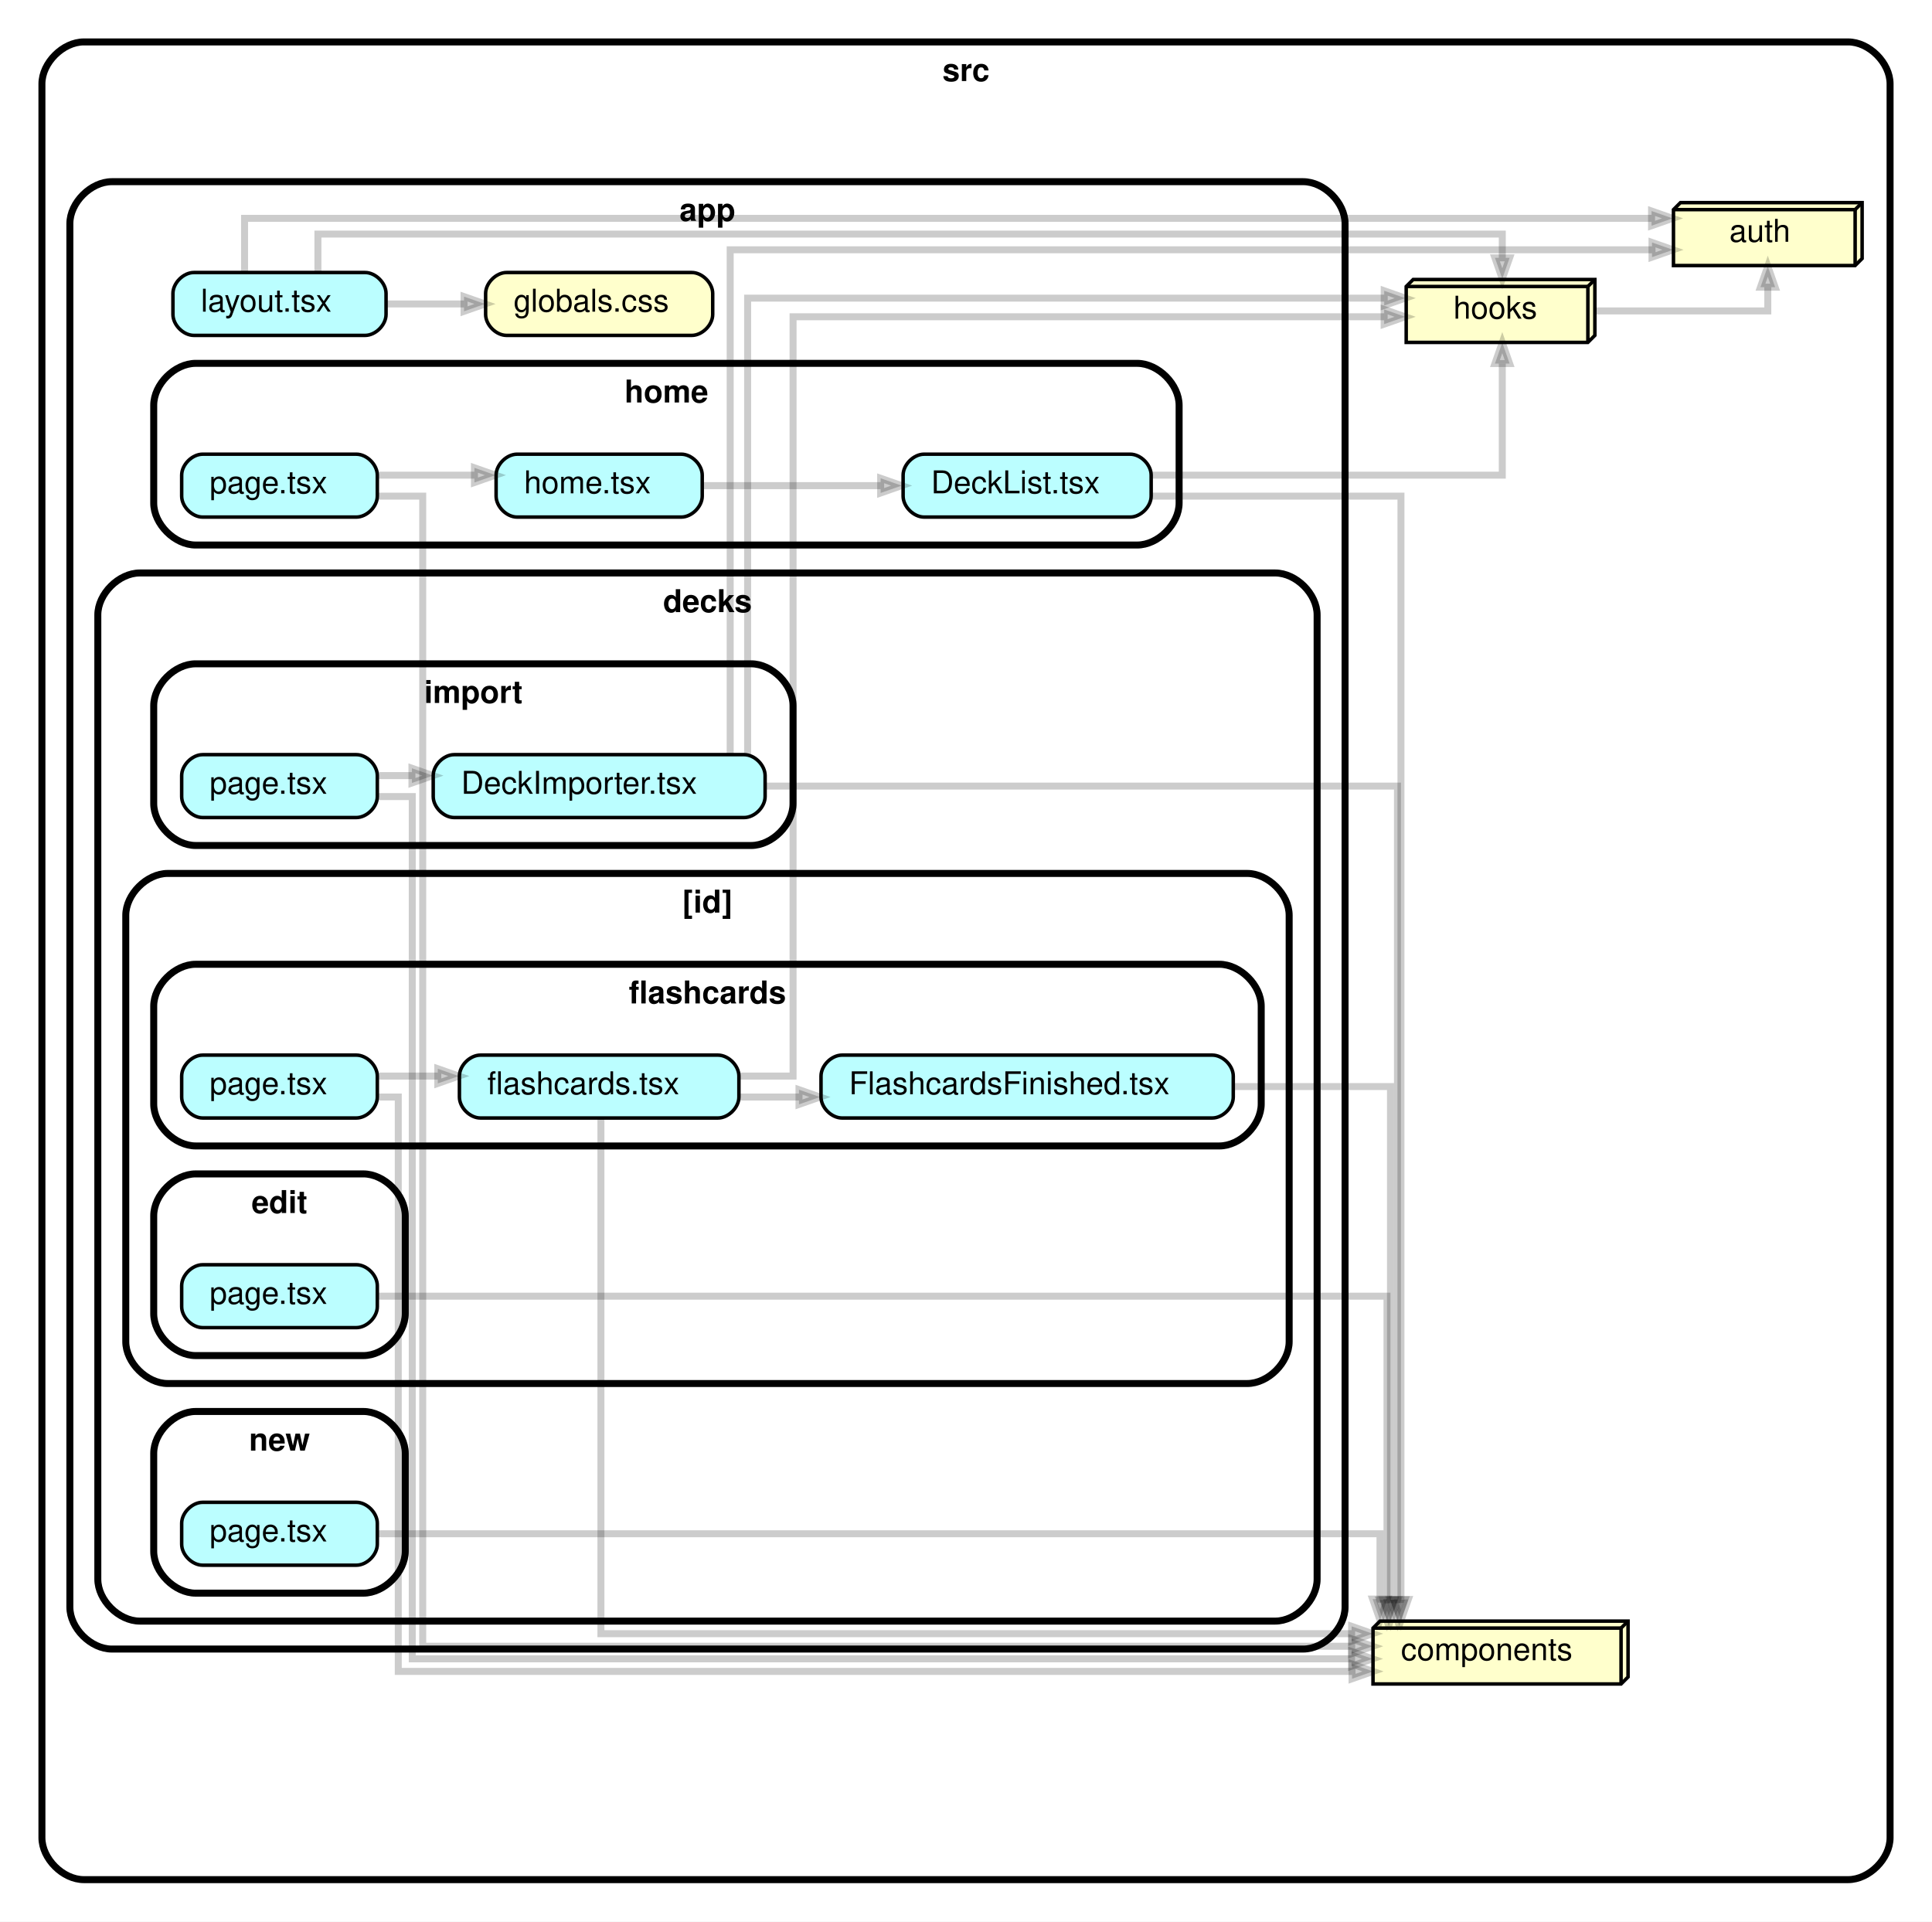
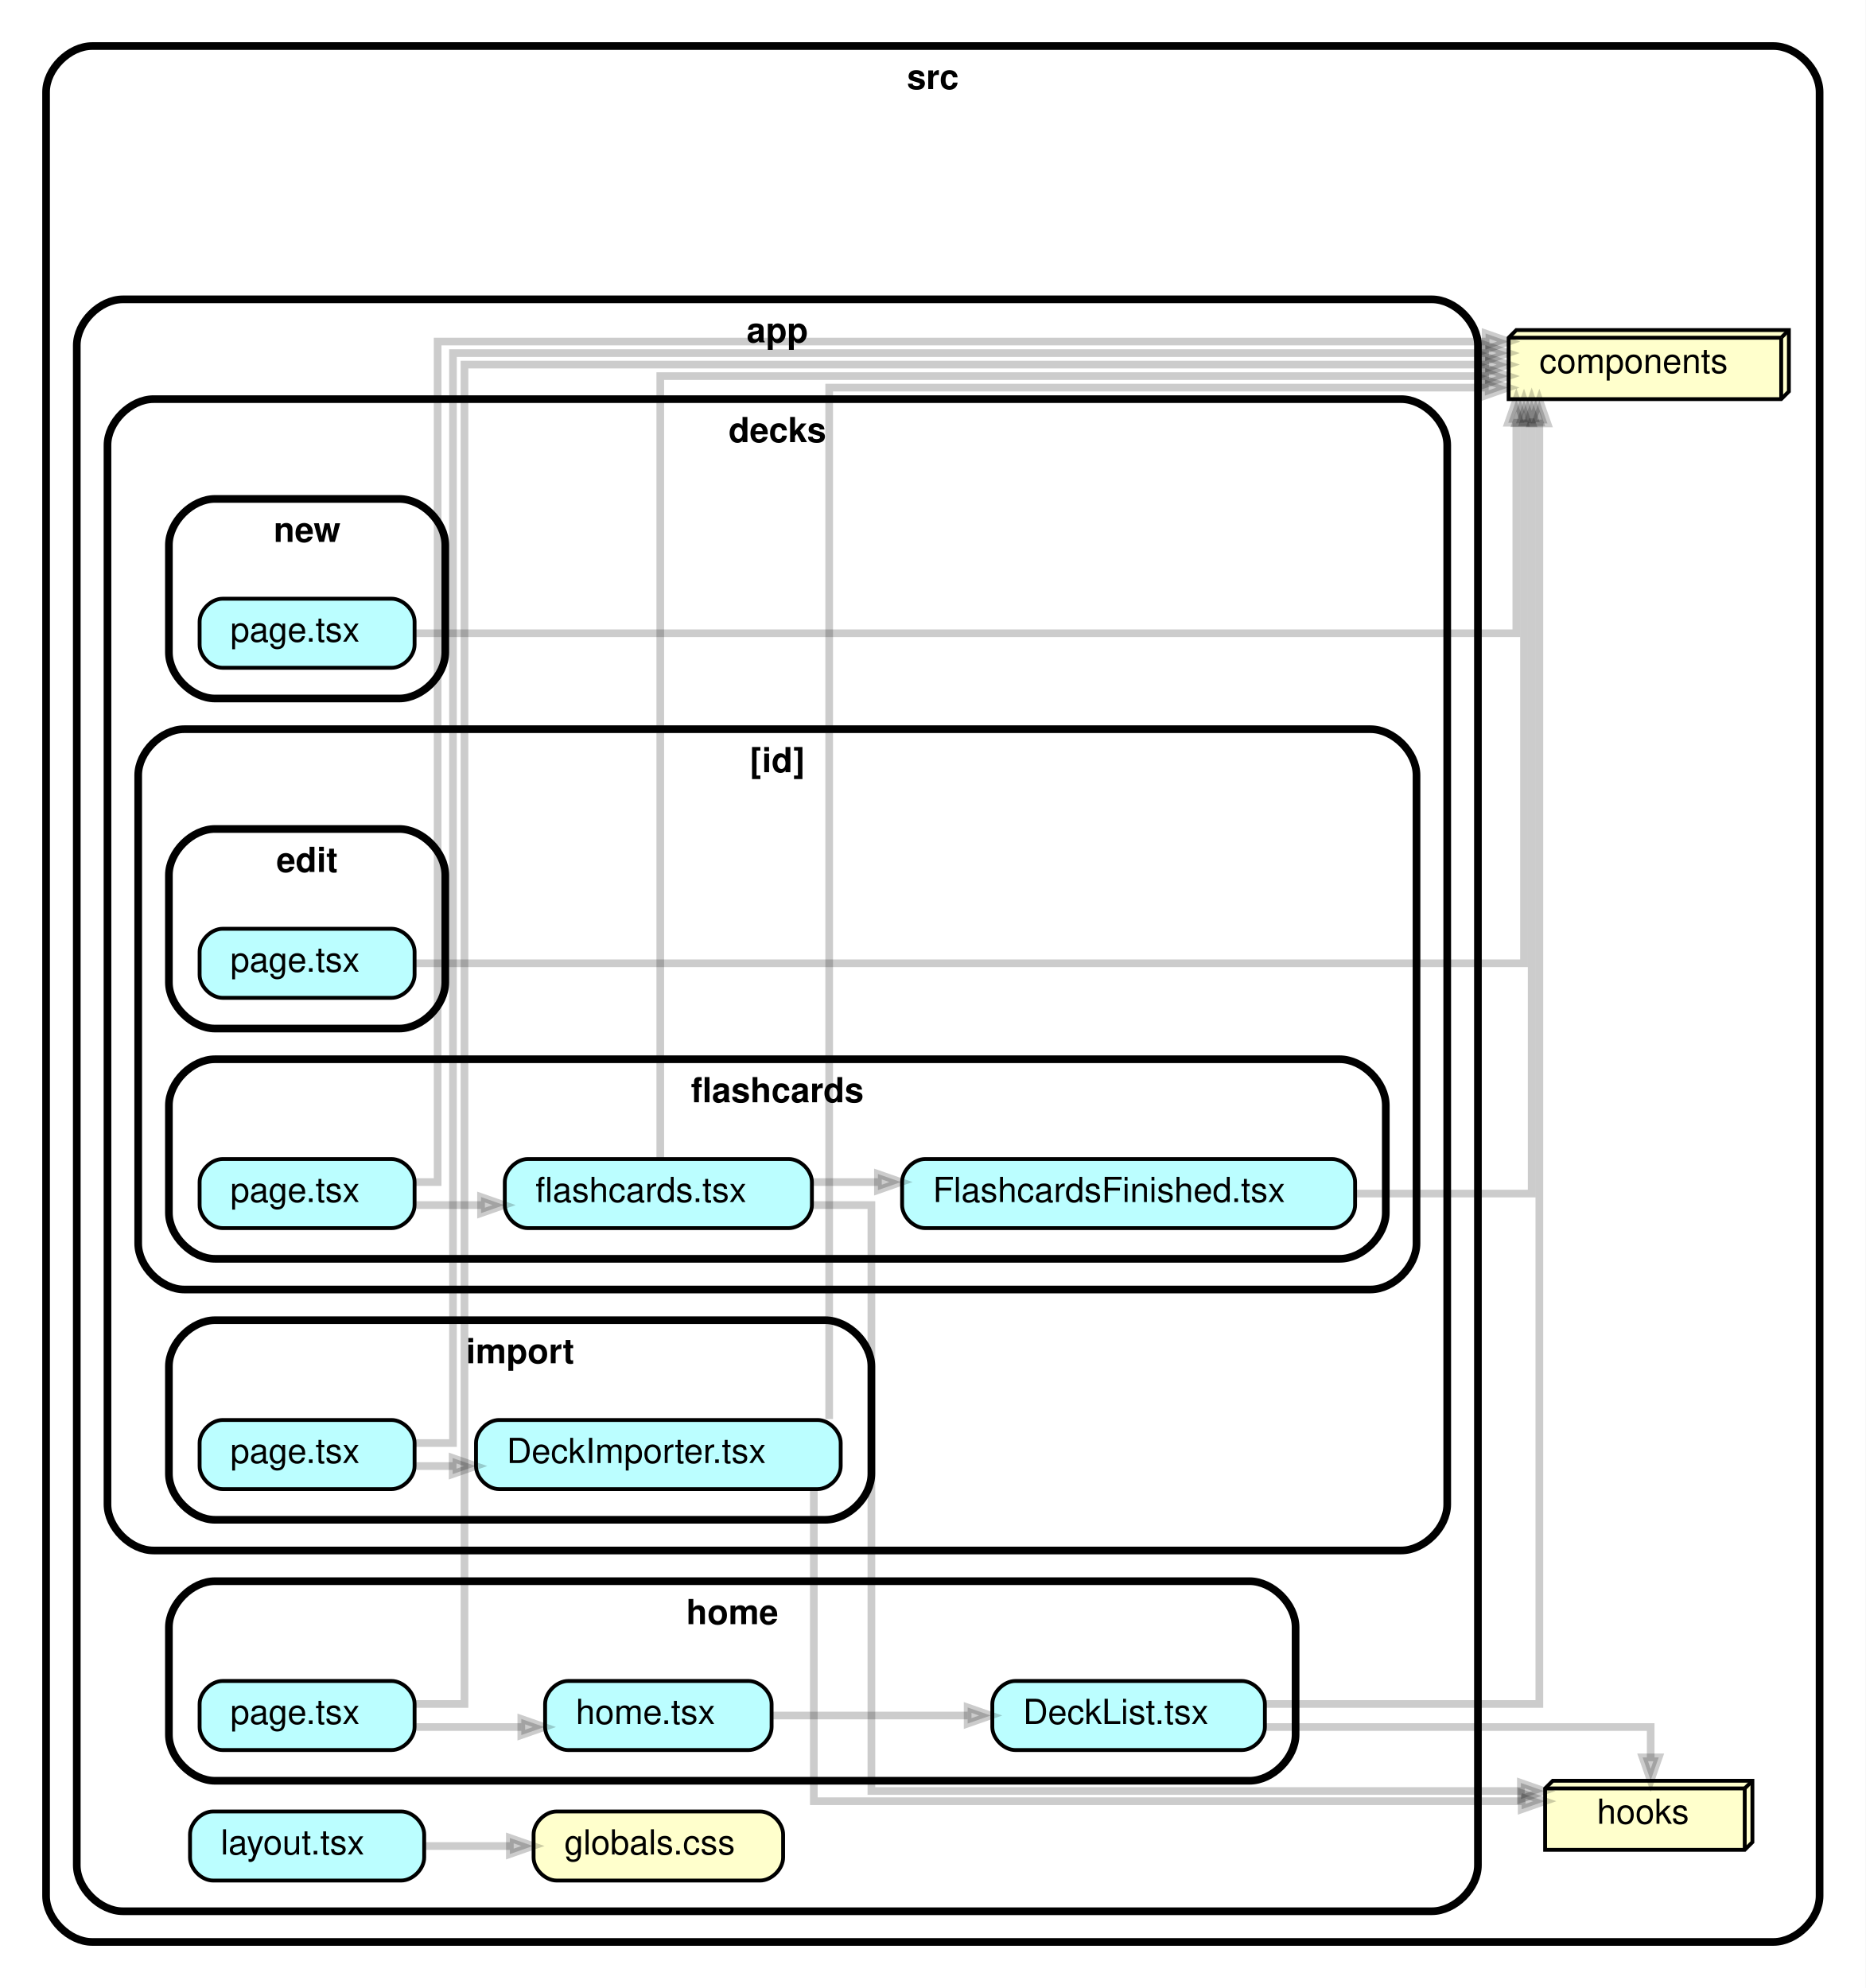
- <svg xmlns="http://www.w3.org/2000/svg" xmlns:xlink="http://www.w3.org/1999/xlink" width="553pt" height="550pt" viewBox="0.00 0.00 553.00 550.00">
-   <g id="graph0" class="graph" transform="scale(1 1) rotate(0) translate(4 546)">
-     <polygon fill="white" stroke="transparent" points="-4,4 -4,-546 549,-546 549,4 -4,4" />
+ <svg xmlns="http://www.w3.org/2000/svg" xmlns:xlink="http://www.w3.org/1999/xlink" width="486pt" height="518pt" viewBox="0.00 0.00 486.00 518.00">
+   <g id="graph0" class="graph" transform="scale(1 1) rotate(0) translate(4 514)">
+     <polygon fill="white" stroke="transparent" points="-4,4 -4,-514 482,-514 482,4 -4,4" />
    <g id="clust1" class="cluster">
-       <path fill="#ffffff" stroke="black" stroke-width="2" d="M20,-8C20,-8 525,-8 525,-8 531,-8 537,-14 537,-20 537,-20 537,-522 537,-522 537,-528 531,-534 525,-534 525,-534 20,-534 20,-534 14,-534 8,-528 8,-522 8,-522 8,-20 8,-20 8,-14 14,-8 20,-8" />
-       <text text-anchor="middle" x="272.5" y="-522.8" font-family="Helvetica,sans-Serif" font-weight="bold" font-size="9.00">src
-             </text>
+       <path fill="#ffffff" stroke="black" stroke-width="2" d="M20,-8C20,-8 458,-8 458,-8 464,-8 470,-14 470,-20 470,-20 470,-490 470,-490 470,-496 464,-502 458,-502 458,-502 20,-502 20,-502 14,-502 8,-496 8,-490 8,-490 8,-20 8,-20 8,-14 14,-8 20,-8" />
+       <text text-anchor="middle" x="239" y="-490.8" font-family="Helvetica,sans-Serif" font-weight="bold" font-size="9.00">src</text>
    </g>
    <g id="clust2" class="cluster">
-       <path fill="#ffffff" stroke="black" stroke-width="2" d="M28,-74C28,-74 369,-74 369,-74 375,-74 381,-80 381,-86 381,-86 381,-482 381,-482 381,-488 375,-494 369,-494 369,-494 28,-494 28,-494 22,-494 16,-488 16,-482 16,-482 16,-86 16,-86 16,-80 22,-74 28,-74" />
-       <text text-anchor="middle" x="198.5" y="-482.8" font-family="Helvetica,sans-Serif" font-weight="bold" font-size="9.00">app
-             </text>
+       <path fill="#ffffff" stroke="black" stroke-width="2" d="M28,-16C28,-16 369,-16 369,-16 375,-16 381,-22 381,-28 381,-28 381,-424 381,-424 381,-430 375,-436 369,-436 369,-436 28,-436 28,-436 22,-436 16,-430 16,-424 16,-424 16,-28 16,-28 16,-22 22,-16 28,-16" />
+       <text text-anchor="middle" x="198.5" y="-424.8" font-family="Helvetica,sans-Serif" font-weight="bold" font-size="9.00">app</text>
    </g>
    <g id="clust3" class="cluster">
-       <path fill="#ffffff" stroke="black" stroke-width="2" d="M36,-82C36,-82 361,-82 361,-82 367,-82 373,-88 373,-94 373,-94 373,-370 373,-370 373,-376 367,-382 361,-382 361,-382 36,-382 36,-382 30,-382 24,-376 24,-370 24,-370 24,-94 24,-94 24,-88 30,-82 36,-82" />
-       <text text-anchor="middle" x="198.5" y="-370.8" font-family="Helvetica,sans-Serif" font-weight="bold" font-size="9.00">decks
-             </text>
+       <path fill="#ffffff" stroke="black" stroke-width="2" d="M36,-110C36,-110 361,-110 361,-110 367,-110 373,-116 373,-122 373,-122 373,-398 373,-398 373,-404 367,-410 361,-410 361,-410 36,-410 36,-410 30,-410 24,-404 24,-398 24,-398 24,-122 24,-122 24,-116 30,-110 36,-110" />
+       <text text-anchor="middle" x="198.5" y="-398.8" font-family="Helvetica,sans-Serif" font-weight="bold" font-size="9.00">decks</text>
    </g>
    <g id="clust4" class="cluster">
-       <path fill="#ffffff" stroke="black" stroke-width="2" d="M44,-150C44,-150 353,-150 353,-150 359,-150 365,-156 365,-162 365,-162 365,-284 365,-284 365,-290 359,-296 353,-296 353,-296 44,-296 44,-296 38,-296 32,-290 32,-284 32,-284 32,-162 32,-162 32,-156 38,-150 44,-150" />
-       <text text-anchor="middle" x="198.5" y="-284.8" font-family="Helvetica,sans-Serif" font-weight="bold" font-size="9.00">[id]
-             </text>
+       <path fill="#ffffff" stroke="black" stroke-width="2" d="M44,-178C44,-178 353,-178 353,-178 359,-178 365,-184 365,-190 365,-190 365,-312 365,-312 365,-318 359,-324 353,-324 353,-324 44,-324 44,-324 38,-324 32,-318 32,-312 32,-312 32,-190 32,-190 32,-184 38,-178 44,-178" />
+       <text text-anchor="middle" x="198.5" y="-312.8" font-family="Helvetica,sans-Serif" font-weight="bold" font-size="9.00">[id]</text>
    </g>
    <g id="clust5" class="cluster">
-       <path fill="#ffffff" stroke="black" stroke-width="2" d="M52,-158C52,-158 100,-158 100,-158 106,-158 112,-164 112,-170 112,-170 112,-198 112,-198 112,-204 106,-210 100,-210 100,-210 52,-210 52,-210 46,-210 40,-204 40,-198 40,-198 40,-170 40,-170 40,-164 46,-158 52,-158" />
-       <text text-anchor="middle" x="76" y="-198.8" font-family="Helvetica,sans-Serif" font-weight="bold" font-size="9.00">edit
-             </text>
+       <path fill="#ffffff" stroke="black" stroke-width="2" d="M52,-246C52,-246 100,-246 100,-246 106,-246 112,-252 112,-258 112,-258 112,-286 112,-286 112,-292 106,-298 100,-298 100,-298 52,-298 52,-298 46,-298 40,-292 40,-286 40,-286 40,-258 40,-258 40,-252 46,-246 52,-246" />
+       <text text-anchor="middle" x="76" y="-286.8" font-family="Helvetica,sans-Serif" font-weight="bold" font-size="9.00">edit</text>
    </g>
    <g id="clust6" class="cluster">
-       <path fill="#ffffff" stroke="black" stroke-width="2" d="M52,-218C52,-218 345,-218 345,-218 351,-218 357,-224 357,-230 357,-230 357,-258 357,-258 357,-264 351,-270 345,-270 345,-270 52,-270 52,-270 46,-270 40,-264 40,-258 40,-258 40,-230 40,-230 40,-224 46,-218 52,-218" />
-       <text text-anchor="middle" x="198.5" y="-258.8" font-family="Helvetica,sans-Serif" font-weight="bold" font-size="9.00">flashcards
-             </text>
+       <path fill="#ffffff" stroke="black" stroke-width="2" d="M52,-186C52,-186 345,-186 345,-186 351,-186 357,-192 357,-198 357,-198 357,-226 357,-226 357,-232 351,-238 345,-238 345,-238 52,-238 52,-238 46,-238 40,-232 40,-226 40,-226 40,-198 40,-198 40,-192 46,-186 52,-186" />
+       <text text-anchor="middle" x="198.5" y="-226.8" font-family="Helvetica,sans-Serif" font-weight="bold" font-size="9.00">flashcards</text>
    </g>
    <g id="clust7" class="cluster">
-       <path fill="#ffffff" stroke="black" stroke-width="2" d="M52,-304C52,-304 211,-304 211,-304 217,-304 223,-310 223,-316 223,-316 223,-344 223,-344 223,-350 217,-356 211,-356 211,-356 52,-356 52,-356 46,-356 40,-350 40,-344 40,-344 40,-316 40,-316 40,-310 46,-304 52,-304" />
-       <text text-anchor="middle" x="131.5" y="-344.8" font-family="Helvetica,sans-Serif" font-weight="bold" font-size="9.00">import
-             </text>
+       <path fill="#ffffff" stroke="black" stroke-width="2" d="M52,-118C52,-118 211,-118 211,-118 217,-118 223,-124 223,-130 223,-130 223,-158 223,-158 223,-164 217,-170 211,-170 211,-170 52,-170 52,-170 46,-170 40,-164 40,-158 40,-158 40,-130 40,-130 40,-124 46,-118 52,-118" />
+       <text text-anchor="middle" x="131.5" y="-158.8" font-family="Helvetica,sans-Serif" font-weight="bold" font-size="9.00">import</text>
    </g>
    <g id="clust8" class="cluster">
-       <path fill="#ffffff" stroke="black" stroke-width="2" d="M52,-90C52,-90 100,-90 100,-90 106,-90 112,-96 112,-102 112,-102 112,-130 112,-130 112,-136 106,-142 100,-142 100,-142 52,-142 52,-142 46,-142 40,-136 40,-130 40,-130 40,-102 40,-102 40,-96 46,-90 52,-90" />
-       <text text-anchor="middle" x="76" y="-130.8" font-family="Helvetica,sans-Serif" font-weight="bold" font-size="9.00">new
-             </text>
+       <path fill="#ffffff" stroke="black" stroke-width="2" d="M52,-332C52,-332 100,-332 100,-332 106,-332 112,-338 112,-344 112,-344 112,-372 112,-372 112,-378 106,-384 100,-384 100,-384 52,-384 52,-384 46,-384 40,-378 40,-372 40,-372 40,-344 40,-344 40,-338 46,-332 52,-332" />
+       <text text-anchor="middle" x="76" y="-372.8" font-family="Helvetica,sans-Serif" font-weight="bold" font-size="9.00">new</text>
    </g>
    <g id="clust9" class="cluster">
-       <path fill="#ffffff" stroke="black" stroke-width="2" d="M52,-390C52,-390 321.5,-390 321.5,-390 327.5,-390 333.5,-396 333.5,-402 333.5,-402 333.5,-430 333.5,-430 333.5,-436 327.5,-442 321.5,-442 321.5,-442 52,-442 52,-442 46,-442 40,-436 40,-430 40,-430 40,-402 40,-402 40,-396 46,-390 52,-390" />
-       <text text-anchor="middle" x="186.75" y="-430.8" font-family="Helvetica,sans-Serif" font-weight="bold" font-size="9.00">home
-             </text>
+       <path fill="#ffffff" stroke="black" stroke-width="2" d="M52,-50C52,-50 321.5,-50 321.5,-50 327.5,-50 333.5,-56 333.5,-62 333.5,-62 333.5,-90 333.5,-90 333.5,-96 327.5,-102 321.5,-102 321.5,-102 52,-102 52,-102 46,-102 40,-96 40,-90 40,-90 40,-62 40,-62 40,-56 46,-50 52,-50" />
+       <text text-anchor="middle" x="186.75" y="-90.8" font-family="Helvetica,sans-Serif" font-weight="bold" font-size="9.00">home</text>
    </g>
    <g id="node1" class="node">
      <g id="a_node1">
        <a xlink:href="src/app/decks/[id]/edit/page.tsx" xlink:title="page.tsx">
-           <path fill="#bbfeff" stroke="black" d="M98,-184C98,-184 54,-184 54,-184 51,-184 48,-181 48,-178 48,-178 48,-172 48,-172 48,-169 51,-166 54,-166 54,-166 98,-166 98,-166 101,-166 104,-169 104,-172 104,-172 104,-178 104,-178 104,-181 101,-184 98,-184" />
-           <text text-anchor="start" x="56" y="-172.8" font-family="Helvetica,sans-Serif" font-size="9.00">
-                         page.tsx
-                     </text>
+           <path fill="#bbfeff" stroke="black" d="M98,-272C98,-272 54,-272 54,-272 51,-272 48,-269 48,-266 48,-266 48,-260 48,-260 48,-257 51,-254 54,-254 54,-254 98,-254 98,-254 101,-254 104,-257 104,-260 104,-260 104,-266 104,-266 104,-269 101,-272 98,-272" />
+           <text text-anchor="start" x="56" y="-260.8" font-family="Helvetica,sans-Serif" font-size="9.00">page.tsx</text>
        </a>
      </g>
    </g>
    <g id="node2" class="node">
      <g id="a_node2">
        <a xlink:href="src/components" xlink:title="components">
-           <polygon fill="#ffffcc" stroke="black" points="462,-82 391,-82 389,-80 389,-64 460,-64 462,-66 462,-82" />
-           <polyline fill="none" stroke="black" points="460,-80 389,-80 " />
-           <polyline fill="none" stroke="black" points="460,-80 460,-64 " />
-           <polyline fill="none" stroke="black" points="460,-80 462,-82 " />
-           <text text-anchor="start" x="397" y="-70.8" font-family="Helvetica,sans-Serif" font-size="9.00">
-                         components
-                     </text>
+           <polygon fill="#ffffcc" stroke="black" points="462,-428 391,-428 389,-426 389,-410 460,-410 462,-412 462,-428" />
+           <polyline fill="none" stroke="black" points="460,-426 389,-426 " />
+           <polyline fill="none" stroke="black" points="460,-426 460,-410 " />
+           <polyline fill="none" stroke="black" points="460,-426 462,-428 " />
+           <text text-anchor="start" x="397" y="-416.8" font-family="Helvetica,sans-Serif" font-size="9.00">components</text>
        </a>
      </g>
    </g>
    <g id="edge1" class="edge">
-       <path fill="none" stroke="#000000" stroke-width="2" stroke-opacity="0.2" d="M104.13,-175C181.71,-175 393,-175 393,-175 393,-175 393,-88.05 393,-88.05" />
-       <polygon fill="#000000" fill-opacity="0.2" stroke="#000000" stroke-width="2" stroke-opacity="0.2" points="395.1,-88.05 393,-82.05 390.9,-88.05 395.1,-88.05" />
+       <path fill="none" stroke="#000000" stroke-width="2" stroke-opacity="0.2" d="M104.13,-263C181.71,-263 393,-263 393,-263 393,-263 393,-403.71 393,-403.71" />
+       <polygon fill="#000000" fill-opacity="0.2" stroke="#000000" stroke-width="2" stroke-opacity="0.2" points="390.9,-403.71 393,-409.71 395.1,-403.71 390.9,-403.71" />
    </g>
    <g id="node3" class="node">
      <g id="a_node3">
        <a xlink:href="src/app/decks/[id]/flashcards/FlashcardsFinished.tsx" xlink:title="FlashcardsFinished.tsx">
-           <path fill="#bbfeff" stroke="black" d="M343,-244C343,-244 237,-244 237,-244 234,-244 231,-241 231,-238 231,-238 231,-232 231,-232 231,-229 234,-226 237,-226 237,-226 343,-226 343,-226 346,-226 349,-229 349,-232 349,-232 349,-238 349,-238 349,-241 346,-244 343,-244" />
-           <text text-anchor="start" x="239" y="-232.8" font-family="Helvetica,sans-Serif" font-size="9.00">
-                         FlashcardsFinished.tsx
-                     </text>
+           <path fill="#bbfeff" stroke="black" d="M343,-212C343,-212 237,-212 237,-212 234,-212 231,-209 231,-206 231,-206 231,-200 231,-200 231,-197 234,-194 237,-194 237,-194 343,-194 343,-194 346,-194 349,-197 349,-200 349,-200 349,-206 349,-206 349,-209 346,-212 343,-212" />
+           <text text-anchor="start" x="239" y="-200.8" font-family="Helvetica,sans-Serif" font-size="9.00">FlashcardsFinished.tsx</text>
        </a>
      </g>
    </g>
    <g id="edge2" class="edge">
-       <path fill="none" stroke="#000000" stroke-width="2" stroke-opacity="0.2" d="M349.29,-235C372.65,-235 394,-235 394,-235 394,-235 394,-88.17 394,-88.17" />
-       <polygon fill="#000000" fill-opacity="0.2" stroke="#000000" stroke-width="2" stroke-opacity="0.2" points="396.1,-88.17 394,-82.17 391.9,-88.17 396.1,-88.17" />
+       <path fill="none" stroke="#000000" stroke-width="2" stroke-opacity="0.2" d="M349.25,-203C373.07,-203 395,-203 395,-203 395,-203 395,-403.99 395,-403.99" />
+       <polygon fill="#000000" fill-opacity="0.2" stroke="#000000" stroke-width="2" stroke-opacity="0.2" points="392.9,-403.99 395,-409.99 397.1,-403.99 392.9,-403.99" />
    </g>
    <g id="node4" class="node">
      <g id="a_node4">
        <a xlink:href="src/app/decks/[id]/flashcards/flashcards.tsx" xlink:title="flashcards.tsx">
-           <path fill="#bbfeff" stroke="black" d="M201.5,-244C201.5,-244 133.5,-244 133.5,-244 130.5,-244 127.5,-241 127.5,-238 127.5,-238 127.5,-232 127.5,-232 127.5,-229 130.5,-226 133.5,-226 133.5,-226 201.5,-226 201.5,-226 204.5,-226 207.5,-229 207.5,-232 207.5,-232 207.5,-238 207.5,-238 207.5,-241 204.5,-244 201.5,-244" />
-           <text text-anchor="start" x="135.5" y="-232.8" font-family="Helvetica,sans-Serif" font-size="9.00">
-                         flashcards.tsx
-                     </text>
+           <path fill="#bbfeff" stroke="black" d="M201.5,-212C201.5,-212 133.5,-212 133.5,-212 130.5,-212 127.5,-209 127.5,-206 127.5,-206 127.5,-200 127.5,-200 127.5,-197 130.5,-194 133.5,-194 133.5,-194 201.5,-194 201.5,-194 204.5,-194 207.5,-197 207.5,-200 207.5,-200 207.5,-206 207.5,-206 207.5,-209 204.5,-212 201.5,-212" />
+           <text text-anchor="start" x="135.5" y="-200.8" font-family="Helvetica,sans-Serif" font-size="9.00">flashcards.tsx</text>
        </a>
      </g>
    </g>
    <g id="edge4" class="edge">
-       <path fill="none" stroke="#000000" stroke-width="2" stroke-opacity="0.2" d="M168,-225.67C168,-191.96 168,-78.4 168,-78.4 168,-78.4 382.88,-78.4 382.88,-78.4" />
-       <polygon fill="#000000" fill-opacity="0.2" stroke="#000000" stroke-width="2" stroke-opacity="0.2" points="382.88,-80.5 388.88,-78.4 382.88,-76.3 382.88,-80.5" />
+       <path fill="none" stroke="#000000" stroke-width="2" stroke-opacity="0.2" d="M168,-212.15C168,-252.92 168,-416 168,-416 168,-416 382.88,-416 382.88,-416" />
+       <polygon fill="#000000" fill-opacity="0.2" stroke="#000000" stroke-width="2" stroke-opacity="0.2" points="382.88,-418.1 388.88,-416 382.88,-413.9 382.88,-418.1" />
    </g>
    <g id="edge3" class="edge">
-       <path fill="none" stroke="#000000" stroke-width="2" stroke-opacity="0.2" d="M207.61,-232C207.61,-232 224.7,-232 224.7,-232" />
-       <polygon fill="#000000" fill-opacity="0.2" stroke="#000000" stroke-width="2" stroke-opacity="0.2" points="224.7,-234.1 230.7,-232 224.7,-229.9 224.7,-234.1" />
+       <path fill="none" stroke="#000000" stroke-width="2" stroke-opacity="0.2" d="M207.61,-206C207.61,-206 224.7,-206 224.7,-206" />
+       <polygon fill="#000000" fill-opacity="0.2" stroke="#000000" stroke-width="2" stroke-opacity="0.2" points="224.7,-208.1 230.7,-206 224.7,-203.9 224.7,-208.1" />
    </g>
    <g id="node5" class="node">
      <g id="a_node5">
        <a xlink:href="src/hooks" xlink:title="hooks">
-           <polygon fill="#ffffcc" stroke="black" points="452.5,-466 400.5,-466 398.5,-464 398.5,-448 450.5,-448 452.5,-450 452.5,-466" />
-           <polyline fill="none" stroke="black" points="450.5,-464 398.5,-464 " />
-           <polyline fill="none" stroke="black" points="450.5,-464 450.5,-448 " />
-           <polyline fill="none" stroke="black" points="450.5,-464 452.5,-466 " />
-           <text text-anchor="start" x="412" y="-454.8" font-family="Helvetica,sans-Serif" font-size="9.00">
-                         hooks
-                     </text>
+           <polygon fill="#ffffcc" stroke="black" points="452.5,-50 400.5,-50 398.5,-48 398.5,-32 450.5,-32 452.5,-34 452.5,-50" />
+           <polyline fill="none" stroke="black" points="450.5,-48 398.5,-48 " />
+           <polyline fill="none" stroke="black" points="450.5,-48 450.5,-32 " />
+           <polyline fill="none" stroke="black" points="450.5,-48 452.5,-50 " />
+           <text text-anchor="start" x="412" y="-38.8" font-family="Helvetica,sans-Serif" font-size="9.00">hooks</text>
        </a>
      </g>
    </g>
    <g id="edge5" class="edge">
-       <path fill="none" stroke="#000000" stroke-width="2" stroke-opacity="0.2" d="M207.54,-238C216.29,-238 223,-238 223,-238 223,-238 223,-455.33 223,-455.33 223,-455.33 392.19,-455.33 392.19,-455.33" />
-       <polygon fill="#000000" fill-opacity="0.2" stroke="#000000" stroke-width="2" stroke-opacity="0.2" points="392.19,-457.43 398.19,-455.33 392.19,-453.23 392.19,-457.43" />
-     </g>
-     <g id="node8" class="node">
-       <g id="a_node8">
-         <a xlink:href="src/auth" xlink:title="auth">
-           <polygon fill="#ffffcc" stroke="black" points="529,-488 477,-488 475,-486 475,-470 527,-470 529,-472 529,-488" />
-           <polyline fill="none" stroke="black" points="527,-486 475,-486 " />
-           <polyline fill="none" stroke="black" points="527,-486 527,-470 " />
-           <polyline fill="none" stroke="black" points="527,-486 529,-488 " />
-           <text text-anchor="start" x="491" y="-476.8" font-family="Helvetica,sans-Serif" font-size="9.00">
-                         auth
-                     </text>
-         </a>
-       </g>
-     </g>
-     <g id="edge22" class="edge">
-       <path fill="none" stroke="#000000" stroke-width="2" stroke-opacity="0.2" d="M452.69,-457C474.67,-457 502,-457 502,-457 502,-457 502,-463.8 502,-463.8" />
-       <polygon fill="#000000" fill-opacity="0.2" stroke="#000000" stroke-width="2" stroke-opacity="0.2" points="499.9,-463.8 502,-469.8 504.1,-463.8 499.9,-463.8" />
+       <path fill="none" stroke="#000000" stroke-width="2" stroke-opacity="0.2" d="M207.54,-200C216.29,-200 223,-200 223,-200 223,-200 223,-47.33 223,-47.33 223,-47.33 392.19,-47.33 392.19,-47.33" />
+       <polygon fill="#000000" fill-opacity="0.2" stroke="#000000" stroke-width="2" stroke-opacity="0.2" points="392.19,-49.43 398.19,-47.33 392.19,-45.23 392.19,-49.43" />
    </g>
    <g id="node6" class="node">
      <g id="a_node6">
        <a xlink:href="src/app/decks/[id]/flashcards/page.tsx" xlink:title="page.tsx">
-           <path fill="#bbfeff" stroke="black" d="M98,-244C98,-244 54,-244 54,-244 51,-244 48,-241 48,-238 48,-238 48,-232 48,-232 48,-229 51,-226 54,-226 54,-226 98,-226 98,-226 101,-226 104,-229 104,-232 104,-232 104,-238 104,-238 104,-241 101,-244 98,-244" />
-           <text text-anchor="start" x="56" y="-232.8" font-family="Helvetica,sans-Serif" font-size="9.00">
-                         page.tsx
-                     </text>
+           <path fill="#bbfeff" stroke="black" d="M98,-212C98,-212 54,-212 54,-212 51,-212 48,-209 48,-206 48,-206 48,-200 48,-200 48,-197 51,-194 54,-194 54,-194 98,-194 98,-194 101,-194 104,-197 104,-200 104,-200 104,-206 104,-206 104,-209 101,-212 98,-212" />
+           <text text-anchor="start" x="56" y="-200.8" font-family="Helvetica,sans-Serif" font-size="9.00">page.tsx</text>
        </a>
      </g>
    </g>
    <g id="edge7" class="edge">
-       <path fill="none" stroke="#000000" stroke-width="2" stroke-opacity="0.2" d="M104.08,-232C107.6,-232 110,-232 110,-232 110,-232 110,-67.6 110,-67.6 110,-67.6 383,-67.6 383,-67.6" />
-       <polygon fill="#000000" fill-opacity="0.2" stroke="#000000" stroke-width="2" stroke-opacity="0.2" points="383,-69.7 389,-67.6 383,-65.5 383,-69.7" />
+       <path fill="none" stroke="#000000" stroke-width="2" stroke-opacity="0.2" d="M104.08,-206C107.6,-206 110,-206 110,-206 110,-206 110,-425 110,-425 110,-425 383,-425 383,-425" />
+       <polygon fill="#000000" fill-opacity="0.2" stroke="#000000" stroke-width="2" stroke-opacity="0.2" points="383,-427.1 389,-425 383,-422.9 383,-427.1" />
    </g>
    <g id="edge6" class="edge">
-       <path fill="none" stroke="#000000" stroke-width="2" stroke-opacity="0.2" d="M104.45,-238C104.45,-238 121.31,-238 121.31,-238" />
-       <polygon fill="#000000" fill-opacity="0.2" stroke="#000000" stroke-width="2" stroke-opacity="0.2" points="121.31,-240.1 127.31,-238 121.31,-235.9 121.31,-240.1" />
+       <path fill="none" stroke="#000000" stroke-width="2" stroke-opacity="0.2" d="M104.45,-200C104.45,-200 121.31,-200 121.31,-200" />
+       <polygon fill="#000000" fill-opacity="0.2" stroke="#000000" stroke-width="2" stroke-opacity="0.2" points="121.31,-202.1 127.31,-200 121.31,-197.9 121.31,-202.1" />
    </g>
    <g id="node7" class="node">
      <g id="a_node7">
        <a xlink:href="src/app/decks/import/DeckImporter.tsx" xlink:title="DeckImporter.tsx">
-           <path fill="#bbfeff" stroke="black" d="M209,-330C209,-330 126,-330 126,-330 123,-330 120,-327 120,-324 120,-324 120,-318 120,-318 120,-315 123,-312 126,-312 126,-312 209,-312 209,-312 212,-312 215,-315 215,-318 215,-318 215,-324 215,-324 215,-327 212,-330 209,-330" />
-           <text text-anchor="start" x="128" y="-318.8" font-family="Helvetica,sans-Serif" font-size="9.00">
-                         DeckImporter.tsx
-                     </text>
-         </a>
-       </g>
+           <path fill="#bbfeff" stroke="black" d="M209,-144C209,-144 126,-144 126,-144 123,-144 120,-141 120,-138 120,-138 120,-132 120,-132 120,-129 123,-126 126,-126 126,-126 209,-126 209,-126 212,-126 215,-129 215,-132 215,-132 215,-138 215,-138 215,-141 212,-144 209,-144" />
+           <text text-anchor="start" x="128" y="-132.8" font-family="Helvetica,sans-Serif" font-size="9.00">DeckImporter.tsx</text>
+         </a>
+       </g>
+     </g>
+     <g id="edge8" class="edge">
+       <path fill="none" stroke="#000000" stroke-width="2" stroke-opacity="0.2" d="M212,-144.25C212,-192.49 212,-413 212,-413 212,-413 382.8,-413 382.8,-413" />
+       <polygon fill="#000000" fill-opacity="0.2" stroke="#000000" stroke-width="2" stroke-opacity="0.2" points="382.8,-415.1 388.8,-413 382.8,-410.9 382.8,-415.1" />
    </g>
    <g id="edge9" class="edge">
-       <path fill="none" stroke="#000000" stroke-width="2" stroke-opacity="0.2" d="M215.12,-321C282.09,-321 396,-321 396,-321 396,-321 396,-88.12 396,-88.12" />
-       <polygon fill="#000000" fill-opacity="0.2" stroke="#000000" stroke-width="2" stroke-opacity="0.2" points="398.1,-88.12 396,-82.12 393.9,-88.12 398.1,-88.12" />
+       <path fill="none" stroke="#000000" stroke-width="2" stroke-opacity="0.2" d="M208,-125.67C208,-102.59 208,-44.67 208,-44.67 208,-44.67 392.39,-44.67 392.39,-44.67" />
+       <polygon fill="#000000" fill-opacity="0.2" stroke="#000000" stroke-width="2" stroke-opacity="0.2" points="392.39,-46.77 398.39,-44.67 392.39,-42.57 392.39,-46.77" />
+     </g>
+     <g id="node8" class="node">
+       <g id="a_node8">
+         <a xlink:href="src/app/decks/import/page.tsx" xlink:title="page.tsx">
+           <path fill="#bbfeff" stroke="black" d="M98,-144C98,-144 54,-144 54,-144 51,-144 48,-141 48,-138 48,-138 48,-132 48,-132 48,-129 51,-126 54,-126 54,-126 98,-126 98,-126 101,-126 104,-129 104,-132 104,-132 104,-138 104,-138 104,-141 101,-144 98,-144" />
+           <text text-anchor="start" x="56" y="-132.8" font-family="Helvetica,sans-Serif" font-size="9.00">page.tsx</text>
+         </a>
+       </g>
+     </g>
+     <g id="edge11" class="edge">
+       <path fill="none" stroke="#000000" stroke-width="2" stroke-opacity="0.2" d="M104.02,-138C109.71,-138 114,-138 114,-138 114,-138 114,-422 114,-422 114,-422 382.85,-422 382.85,-422" />
+       <polygon fill="#000000" fill-opacity="0.2" stroke="#000000" stroke-width="2" stroke-opacity="0.2" points="382.85,-424.1 388.85,-422 382.85,-419.9 382.85,-424.1" />
    </g>
    <g id="edge10" class="edge">
-       <path fill="none" stroke="#000000" stroke-width="2" stroke-opacity="0.2" d="M210,-330.16C210,-361.24 210,-460.67 210,-460.67 210,-460.67 392.21,-460.67 392.21,-460.67" />
-       <polygon fill="#000000" fill-opacity="0.2" stroke="#000000" stroke-width="2" stroke-opacity="0.2" points="392.21,-462.77 398.21,-460.67 392.21,-458.57 392.21,-462.77" />
-     </g>
-     <g id="edge8" class="edge">
-       <path fill="none" stroke="#000000" stroke-width="2" stroke-opacity="0.2" d="M205,-330.14C205,-363.19 205,-474.5 205,-474.5 205,-474.5 468.86,-474.5 468.86,-474.5" />
-       <polygon fill="#000000" fill-opacity="0.2" stroke="#000000" stroke-width="2" stroke-opacity="0.2" points="468.86,-476.6 474.86,-474.5 468.86,-472.4 468.86,-476.6" />
+       <path fill="none" stroke="#000000" stroke-width="2" stroke-opacity="0.2" d="M104.45,-132C104.45,-132 113.91,-132 113.91,-132" />
+       <polygon fill="#000000" fill-opacity="0.2" stroke="#000000" stroke-width="2" stroke-opacity="0.2" points="113.91,-134.1 119.91,-132 113.91,-129.9 113.91,-134.1" />
    </g>
    <g id="node9" class="node">
      <g id="a_node9">
-         <a xlink:href="src/app/decks/import/page.tsx" xlink:title="page.tsx">
-           <path fill="#bbfeff" stroke="black" d="M98,-330C98,-330 54,-330 54,-330 51,-330 48,-327 48,-324 48,-324 48,-318 48,-318 48,-315 51,-312 54,-312 54,-312 98,-312 98,-312 101,-312 104,-315 104,-318 104,-318 104,-324 104,-324 104,-327 101,-330 98,-330" />
-           <text text-anchor="start" x="56" y="-318.8" font-family="Helvetica,sans-Serif" font-size="9.00">
-                         page.tsx
-                     </text>
+         <a xlink:href="src/app/decks/new/page.tsx" xlink:title="page.tsx">
+           <path fill="#bbfeff" stroke="black" d="M98,-358C98,-358 54,-358 54,-358 51,-358 48,-355 48,-352 48,-352 48,-346 48,-346 48,-343 51,-340 54,-340 54,-340 98,-340 98,-340 101,-340 104,-343 104,-346 104,-346 104,-352 104,-352 104,-355 101,-358 98,-358" />
+           <text text-anchor="start" x="56" y="-346.8" font-family="Helvetica,sans-Serif" font-size="9.00">page.tsx</text>
        </a>
      </g>
    </g>
    <g id="edge12" class="edge">
-       <path fill="none" stroke="#000000" stroke-width="2" stroke-opacity="0.2" d="M104.02,-318C109.71,-318 114,-318 114,-318 114,-318 114,-71.2 114,-71.2 114,-71.2 382.85,-71.2 382.85,-71.2" />
-       <polygon fill="#000000" fill-opacity="0.2" stroke="#000000" stroke-width="2" stroke-opacity="0.2" points="382.85,-73.3 388.85,-71.2 382.85,-69.1 382.85,-73.3" />
-     </g>
-     <g id="edge11" class="edge">
-       <path fill="none" stroke="#000000" stroke-width="2" stroke-opacity="0.2" d="M104.45,-324C104.45,-324 113.91,-324 113.91,-324" />
-       <polygon fill="#000000" fill-opacity="0.2" stroke="#000000" stroke-width="2" stroke-opacity="0.2" points="113.91,-326.1 119.91,-324 113.91,-321.9 113.91,-326.1" />
+       <path fill="none" stroke="#000000" stroke-width="2" stroke-opacity="0.2" d="M104.23,-349C181.55,-349 391,-349 391,-349 391,-349 391,-403.85 391,-403.85" />
+       <polygon fill="#000000" fill-opacity="0.2" stroke="#000000" stroke-width="2" stroke-opacity="0.2" points="388.9,-403.85 391,-409.85 393.1,-403.85 388.9,-403.85" />
    </g>
    <g id="node10" class="node">
      <g id="a_node10">
-         <a xlink:href="src/app/decks/new/page.tsx" xlink:title="page.tsx">
-           <path fill="#bbfeff" stroke="black" d="M98,-116C98,-116 54,-116 54,-116 51,-116 48,-113 48,-110 48,-110 48,-104 48,-104 48,-101 51,-98 54,-98 54,-98 98,-98 98,-98 101,-98 104,-101 104,-104 104,-104 104,-110 104,-110 104,-113 101,-116 98,-116" />
-           <text text-anchor="start" x="56" y="-104.8" font-family="Helvetica,sans-Serif" font-size="9.00">
-                         page.tsx
-                     </text>
-         </a>
-       </g>
-     </g>
-     <g id="edge13" class="edge">
-       <path fill="none" stroke="#000000" stroke-width="2" stroke-opacity="0.2" d="M104.23,-107C181.55,-107 391,-107 391,-107 391,-107 391,-88.29 391,-88.29" />
-       <polygon fill="#000000" fill-opacity="0.2" stroke="#000000" stroke-width="2" stroke-opacity="0.2" points="393.1,-88.29 391,-82.29 388.9,-88.29 393.1,-88.29" />
+         <a xlink:href="src/app/globals.css" xlink:title="globals.css">
+           <path fill="#ffffcc" stroke="black" d="M194,-42C194,-42 141,-42 141,-42 138,-42 135,-39 135,-36 135,-36 135,-30 135,-30 135,-27 138,-24 141,-24 141,-24 194,-24 194,-24 197,-24 200,-27 200,-30 200,-30 200,-36 200,-36 200,-39 197,-42 194,-42" />
+           <text text-anchor="start" x="143" y="-30.8" font-family="Helvetica,sans-Serif" font-size="9.00">globals.css</text>
+         </a>
+       </g>
    </g>
    <g id="node11" class="node">
      <g id="a_node11">
-         <a xlink:href="src/app/globals.css" xlink:title="globals.css">
-           <path fill="#ffffcc" stroke="black" d="M194,-468C194,-468 141,-468 141,-468 138,-468 135,-465 135,-462 135,-462 135,-456 135,-456 135,-453 138,-450 141,-450 141,-450 194,-450 194,-450 197,-450 200,-453 200,-456 200,-456 200,-462 200,-462 200,-465 197,-468 194,-468" />
-           <text text-anchor="start" x="143" y="-456.8" font-family="Helvetica,sans-Serif" font-size="9.00">
-                         globals.css
-                     </text>
-         </a>
-       </g>
+         <a xlink:href="src/app/home/DeckList.tsx" xlink:title="DeckList.tsx">
+           <path fill="#bbfeff" stroke="black" d="M319.5,-76C319.5,-76 260.5,-76 260.5,-76 257.5,-76 254.5,-73 254.5,-70 254.5,-70 254.5,-64 254.5,-64 254.5,-61 257.5,-58 260.5,-58 260.5,-58 319.5,-58 319.5,-58 322.5,-58 325.5,-61 325.5,-64 325.5,-64 325.5,-70 325.5,-70 325.5,-73 322.5,-76 319.5,-76" />
+           <text text-anchor="start" x="262.5" y="-64.8" font-family="Helvetica,sans-Serif" font-size="9.00">DeckList.tsx</text>
+         </a>
+       </g>
+     </g>
+     <g id="edge13" class="edge">
+       <path fill="none" stroke="#000000" stroke-width="2" stroke-opacity="0.2" d="M325.63,-70C356.76,-70 397,-70 397,-70 397,-70 397,-403.67 397,-403.67" />
+       <polygon fill="#000000" fill-opacity="0.2" stroke="#000000" stroke-width="2" stroke-opacity="0.2" points="394.9,-403.67 397,-409.67 399.1,-403.67 394.9,-403.67" />
+     </g>
+     <g id="edge14" class="edge">
+       <path fill="none" stroke="#000000" stroke-width="2" stroke-opacity="0.2" d="M325.73,-64C366.03,-64 426,-64 426,-64 426,-64 426,-56.09 426,-56.09" />
+       <polygon fill="#000000" fill-opacity="0.2" stroke="#000000" stroke-width="2" stroke-opacity="0.2" points="428.1,-56.09 426,-50.09 423.9,-56.09 428.1,-56.09" />
    </g>
    <g id="node12" class="node">
      <g id="a_node12">
-         <a xlink:href="src/app/home/DeckList.tsx" xlink:title="DeckList.tsx">
-           <path fill="#bbfeff" stroke="black" d="M319.5,-416C319.5,-416 260.5,-416 260.5,-416 257.5,-416 254.5,-413 254.5,-410 254.5,-410 254.5,-404 254.5,-404 254.5,-401 257.5,-398 260.5,-398 260.5,-398 319.5,-398 319.5,-398 322.5,-398 325.5,-401 325.5,-404 325.5,-404 325.5,-410 325.5,-410 325.5,-413 322.5,-416 319.5,-416" />
-           <text text-anchor="start" x="262.5" y="-404.8" font-family="Helvetica,sans-Serif" font-size="9.00">
-                         DeckList.tsx
-                     </text>
-         </a>
-       </g>
-     </g>
-     <g id="edge14" class="edge">
-       <path fill="none" stroke="#000000" stroke-width="2" stroke-opacity="0.2" d="M325.63,-404C356.76,-404 397,-404 397,-404 397,-404 397,-88.2 397,-88.2" />
-       <polygon fill="#000000" fill-opacity="0.2" stroke="#000000" stroke-width="2" stroke-opacity="0.2" points="399.1,-88.2 397,-82.2 394.9,-88.2 399.1,-88.2" />
+         <a xlink:href="src/app/home/home.tsx" xlink:title="home.tsx">
+           <path fill="#bbfeff" stroke="black" d="M191,-76C191,-76 144,-76 144,-76 141,-76 138,-73 138,-70 138,-70 138,-64 138,-64 138,-61 141,-58 144,-58 144,-58 191,-58 191,-58 194,-58 197,-61 197,-64 197,-64 197,-70 197,-70 197,-73 194,-76 191,-76" />
+           <text text-anchor="start" x="146" y="-64.8" font-family="Helvetica,sans-Serif" font-size="9.00">home.tsx</text>
+         </a>
+       </g>
    </g>
    <g id="edge15" class="edge">
-       <path fill="none" stroke="#000000" stroke-width="2" stroke-opacity="0.2" d="M325.73,-410C366.03,-410 426,-410 426,-410 426,-410 426,-441.94 426,-441.94" />
-       <polygon fill="#000000" fill-opacity="0.2" stroke="#000000" stroke-width="2" stroke-opacity="0.2" points="423.9,-441.94 426,-447.94 428.1,-441.94 423.9,-441.94" />
+       <path fill="none" stroke="#000000" stroke-width="2" stroke-opacity="0.2" d="M197.15,-67C197.15,-67 248.07,-67 248.07,-67" />
+       <polygon fill="#000000" fill-opacity="0.2" stroke="#000000" stroke-width="2" stroke-opacity="0.2" points="248.07,-69.1 254.07,-67 248.07,-64.9 248.07,-69.1" />
    </g>
    <g id="node13" class="node">
      <g id="a_node13">
-         <a xlink:href="src/app/home/home.tsx" xlink:title="home.tsx">
-           <path fill="#bbfeff" stroke="black" d="M191,-416C191,-416 144,-416 144,-416 141,-416 138,-413 138,-410 138,-410 138,-404 138,-404 138,-401 141,-398 144,-398 144,-398 191,-398 191,-398 194,-398 197,-401 197,-404 197,-404 197,-410 197,-410 197,-413 194,-416 191,-416" />
-           <text text-anchor="start" x="146" y="-404.8" font-family="Helvetica,sans-Serif" font-size="9.00">
-                         home.tsx
-                     </text>
-         </a>
-       </g>
+         <a xlink:href="src/app/home/page.tsx" xlink:title="page.tsx">
+           <path fill="#bbfeff" stroke="black" d="M98,-76C98,-76 54,-76 54,-76 51,-76 48,-73 48,-70 48,-70 48,-64 48,-64 48,-61 51,-58 54,-58 54,-58 98,-58 98,-58 101,-58 104,-61 104,-64 104,-64 104,-70 104,-70 104,-73 101,-76 98,-76" />
+           <text text-anchor="start" x="56" y="-64.8" font-family="Helvetica,sans-Serif" font-size="9.00">page.tsx</text>
+         </a>
+       </g>
+     </g>
+     <g id="edge17" class="edge">
+       <path fill="none" stroke="#000000" stroke-width="2" stroke-opacity="0.2" d="M104.03,-70C111.23,-70 117,-70 117,-70 117,-70 117,-419 117,-419 117,-419 382.9,-419 382.9,-419" />
+       <polygon fill="#000000" fill-opacity="0.2" stroke="#000000" stroke-width="2" stroke-opacity="0.2" points="382.9,-421.1 388.9,-419 382.9,-416.9 382.9,-421.1" />
    </g>
    <g id="edge16" class="edge">
-       <path fill="none" stroke="#000000" stroke-width="2" stroke-opacity="0.2" d="M197.15,-407C197.15,-407 248.07,-407 248.07,-407" />
-       <polygon fill="#000000" fill-opacity="0.2" stroke="#000000" stroke-width="2" stroke-opacity="0.2" points="248.07,-409.1 254.07,-407 248.07,-404.9 248.07,-409.1" />
+       <path fill="none" stroke="#000000" stroke-width="2" stroke-opacity="0.2" d="M104.45,-64C104.45,-64 131.8,-64 131.8,-64" />
+       <polygon fill="#000000" fill-opacity="0.2" stroke="#000000" stroke-width="2" stroke-opacity="0.2" points="131.8,-66.1 137.8,-64 131.8,-61.9 131.8,-66.1" />
    </g>
    <g id="node14" class="node">
      <g id="a_node14">
-         <a xlink:href="src/app/home/page.tsx" xlink:title="page.tsx">
-           <path fill="#bbfeff" stroke="black" d="M98,-416C98,-416 54,-416 54,-416 51,-416 48,-413 48,-410 48,-410 48,-404 48,-404 48,-401 51,-398 54,-398 54,-398 98,-398 98,-398 101,-398 104,-401 104,-404 104,-404 104,-410 104,-410 104,-413 101,-416 98,-416" />
-           <text text-anchor="start" x="56" y="-404.8" font-family="Helvetica,sans-Serif" font-size="9.00">
-                         page.tsx
-                     </text>
+         <a xlink:href="src/app/layout.tsx" xlink:title="layout.tsx">
+           <path fill="#bbfeff" stroke="black" d="M100.5,-42C100.5,-42 51.5,-42 51.5,-42 48.5,-42 45.5,-39 45.5,-36 45.5,-36 45.5,-30 45.5,-30 45.5,-27 48.5,-24 51.5,-24 51.5,-24 100.5,-24 100.5,-24 103.5,-24 106.5,-27 106.5,-30 106.5,-30 106.5,-36 106.5,-36 106.5,-39 103.5,-42 100.5,-42" />
+           <text text-anchor="start" x="53.5" y="-30.8" font-family="Helvetica,sans-Serif" font-size="9.00">layout.tsx</text>
        </a>
      </g>
    </g>
    <g id="edge18" class="edge">
-       <path fill="none" stroke="#000000" stroke-width="2" stroke-opacity="0.2" d="M104.03,-404C111.23,-404 117,-404 117,-404 117,-404 117,-74.8 117,-74.8 117,-74.8 382.9,-74.8 382.9,-74.8" />
-       <polygon fill="#000000" fill-opacity="0.2" stroke="#000000" stroke-width="2" stroke-opacity="0.2" points="382.9,-76.9 388.9,-74.8 382.9,-72.7 382.9,-76.9" />
-     </g>
-     <g id="edge17" class="edge">
-       <path fill="none" stroke="#000000" stroke-width="2" stroke-opacity="0.2" d="M104.45,-410C104.45,-410 131.8,-410 131.8,-410" />
-       <polygon fill="#000000" fill-opacity="0.2" stroke="#000000" stroke-width="2" stroke-opacity="0.2" points="131.8,-412.1 137.8,-410 131.8,-407.9 131.8,-412.1" />
-     </g>
-     <g id="node15" class="node">
-       <g id="a_node15">
-         <a xlink:href="src/app/layout.tsx" xlink:title="layout.tsx">
-           <path fill="#bbfeff" stroke="black" d="M100.5,-468C100.5,-468 51.5,-468 51.5,-468 48.5,-468 45.5,-465 45.5,-462 45.5,-462 45.5,-456 45.5,-456 45.5,-453 48.5,-450 51.5,-450 51.5,-450 100.5,-450 100.5,-450 103.5,-450 106.5,-453 106.5,-456 106.5,-456 106.5,-462 106.5,-462 106.5,-465 103.5,-468 100.5,-468" />
-           <text text-anchor="start" x="53.5" y="-456.8" font-family="Helvetica,sans-Serif" font-size="9.00">
-                         layout.tsx
-                     </text>
-         </a>
-       </g>
-     </g>
-     <g id="edge21" class="edge">
-       <path fill="none" stroke="#000000" stroke-width="2" stroke-opacity="0.2" d="M87,-468.06C87,-473.36 87,-479 87,-479 87,-479 426,-479 426,-479 426,-479 426,-472.2 426,-472.2" />
-       <polygon fill="#000000" fill-opacity="0.2" stroke="#000000" stroke-width="2" stroke-opacity="0.2" points="428.1,-472.2 426,-466.2 423.9,-472.2 428.1,-472.2" />
-     </g>
-     <g id="edge20" class="edge">
-       <path fill="none" stroke="#000000" stroke-width="2" stroke-opacity="0.2" d="M66,-468.12C66,-475.09 66,-483.5 66,-483.5 66,-483.5 468.73,-483.5 468.73,-483.5" />
-       <polygon fill="#000000" fill-opacity="0.2" stroke="#000000" stroke-width="2" stroke-opacity="0.2" points="468.73,-485.6 474.73,-483.5 468.73,-481.4 468.73,-485.6" />
-     </g>
-     <g id="edge19" class="edge">
-       <path fill="none" stroke="#000000" stroke-width="2" stroke-opacity="0.2" d="M106.72,-459C106.72,-459 128.82,-459 128.82,-459" />
-       <polygon fill="#000000" fill-opacity="0.2" stroke="#000000" stroke-width="2" stroke-opacity="0.2" points="128.82,-461.1 134.82,-459 128.82,-456.9 128.82,-461.1" />
+       <path fill="none" stroke="#000000" stroke-width="2" stroke-opacity="0.2" d="M106.72,-33C106.72,-33 128.82,-33 128.82,-33" />
+       <polygon fill="#000000" fill-opacity="0.2" stroke="#000000" stroke-width="2" stroke-opacity="0.2" points="128.82,-35.1 134.82,-33 128.82,-30.9 128.82,-35.1" />
    </g>
  </g>
</svg>
